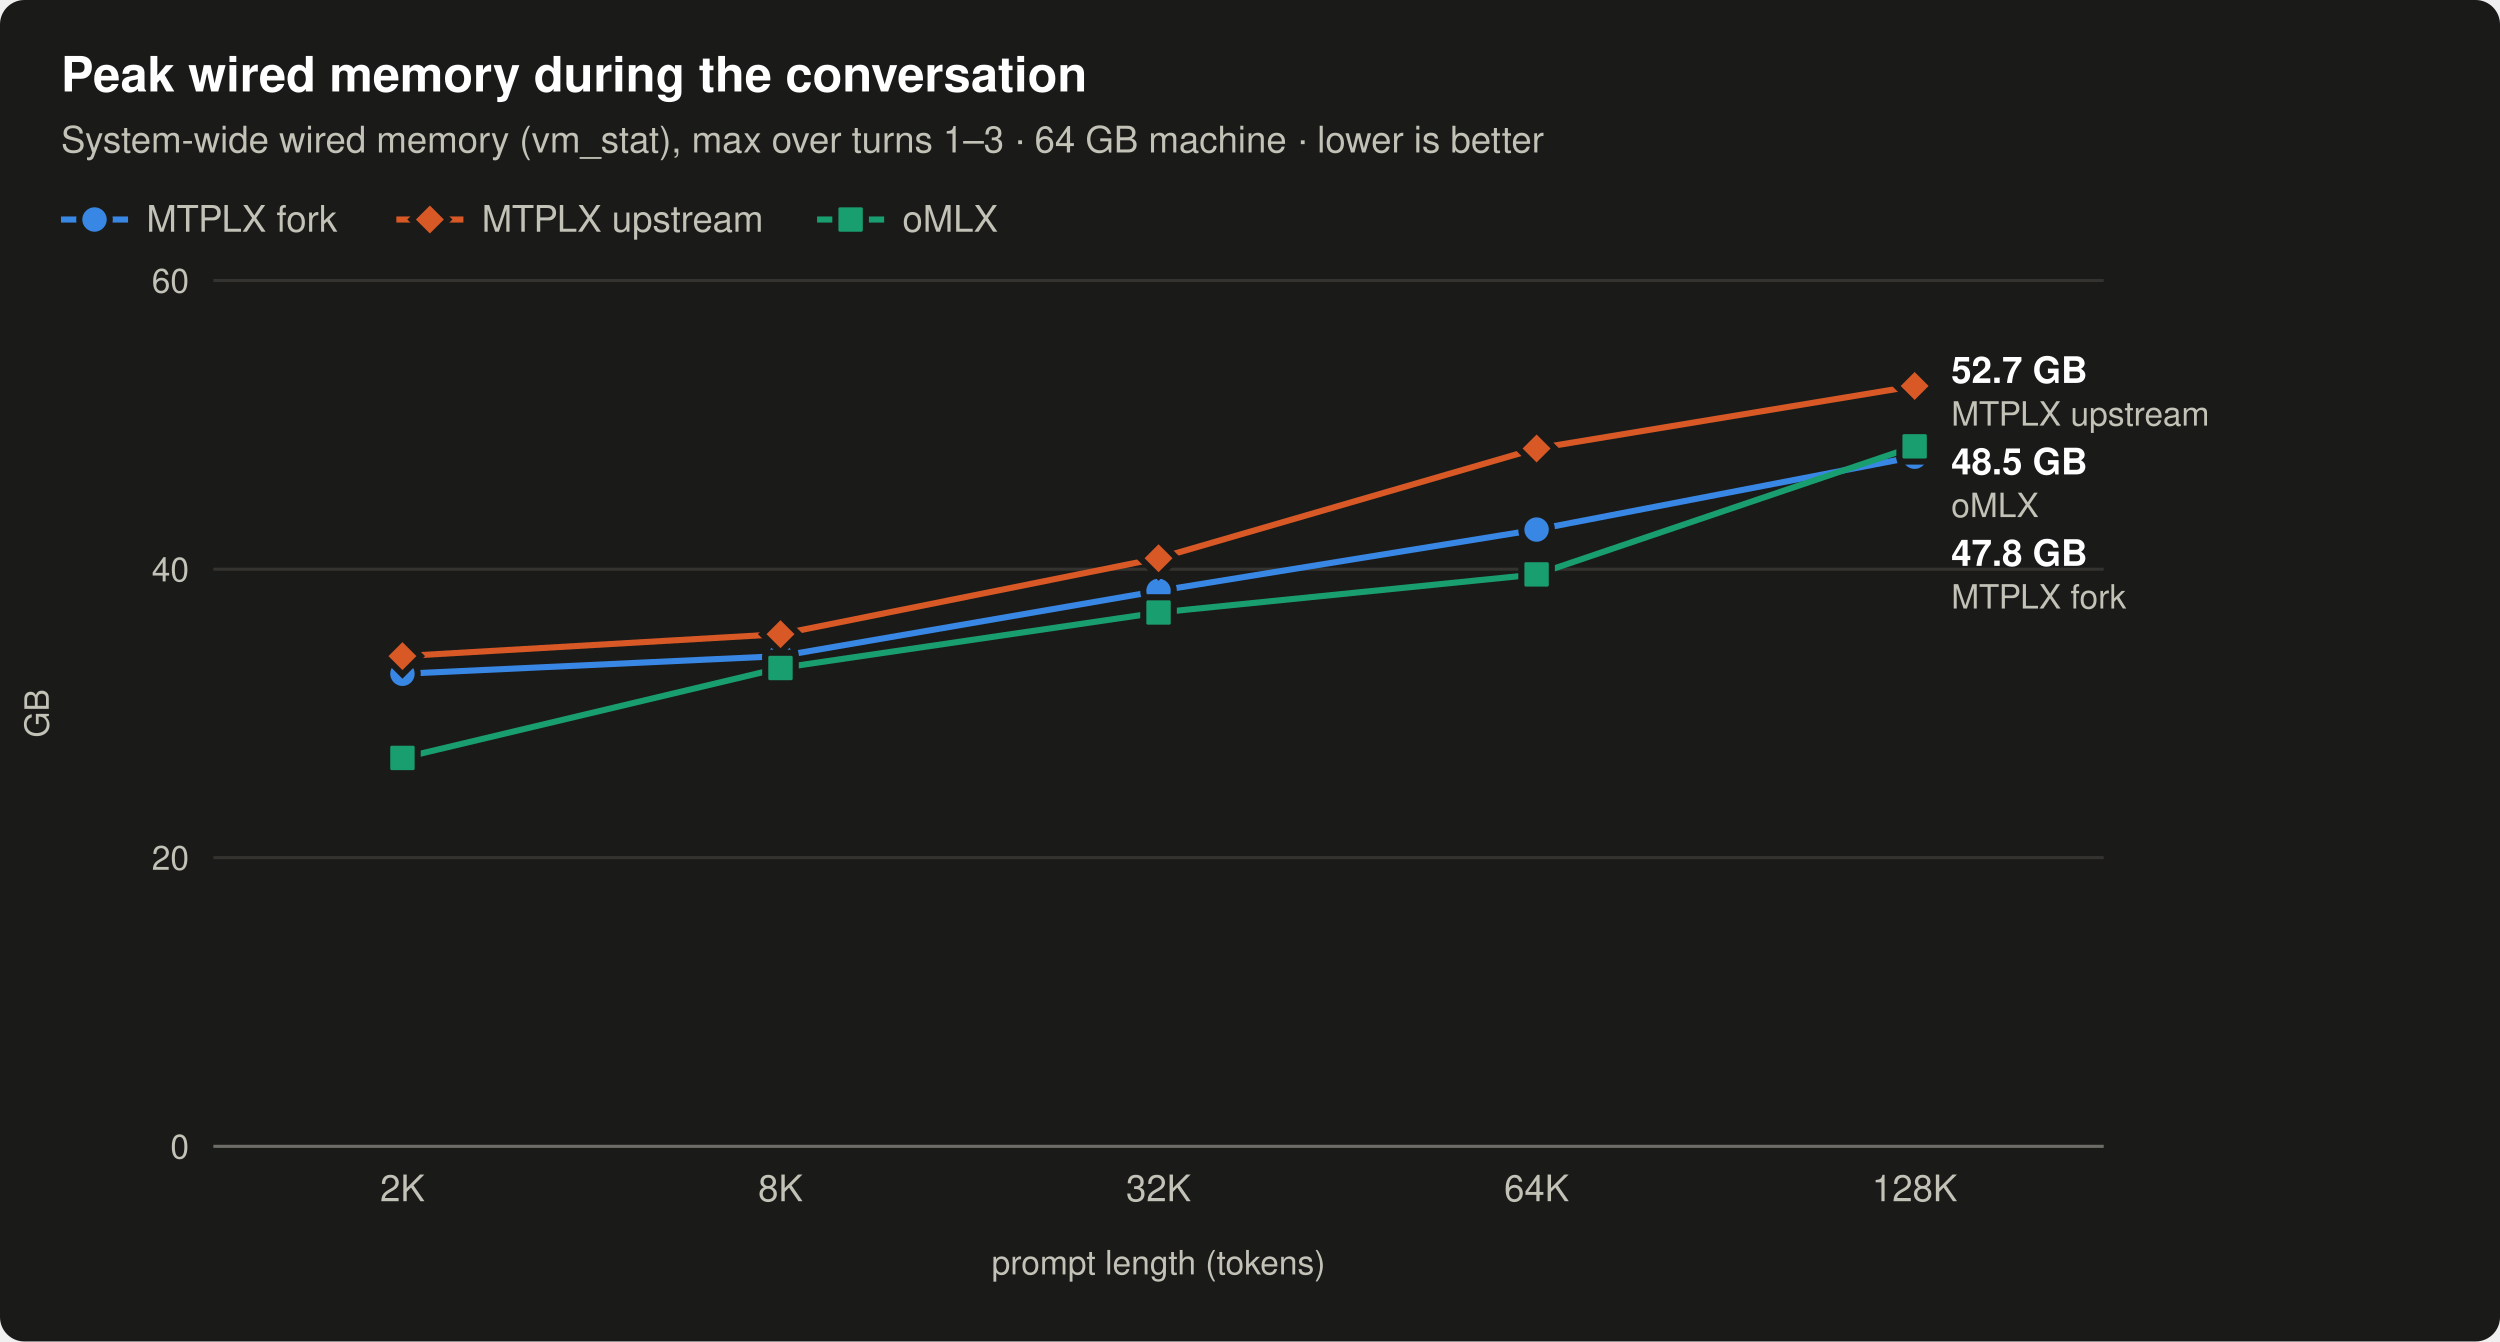
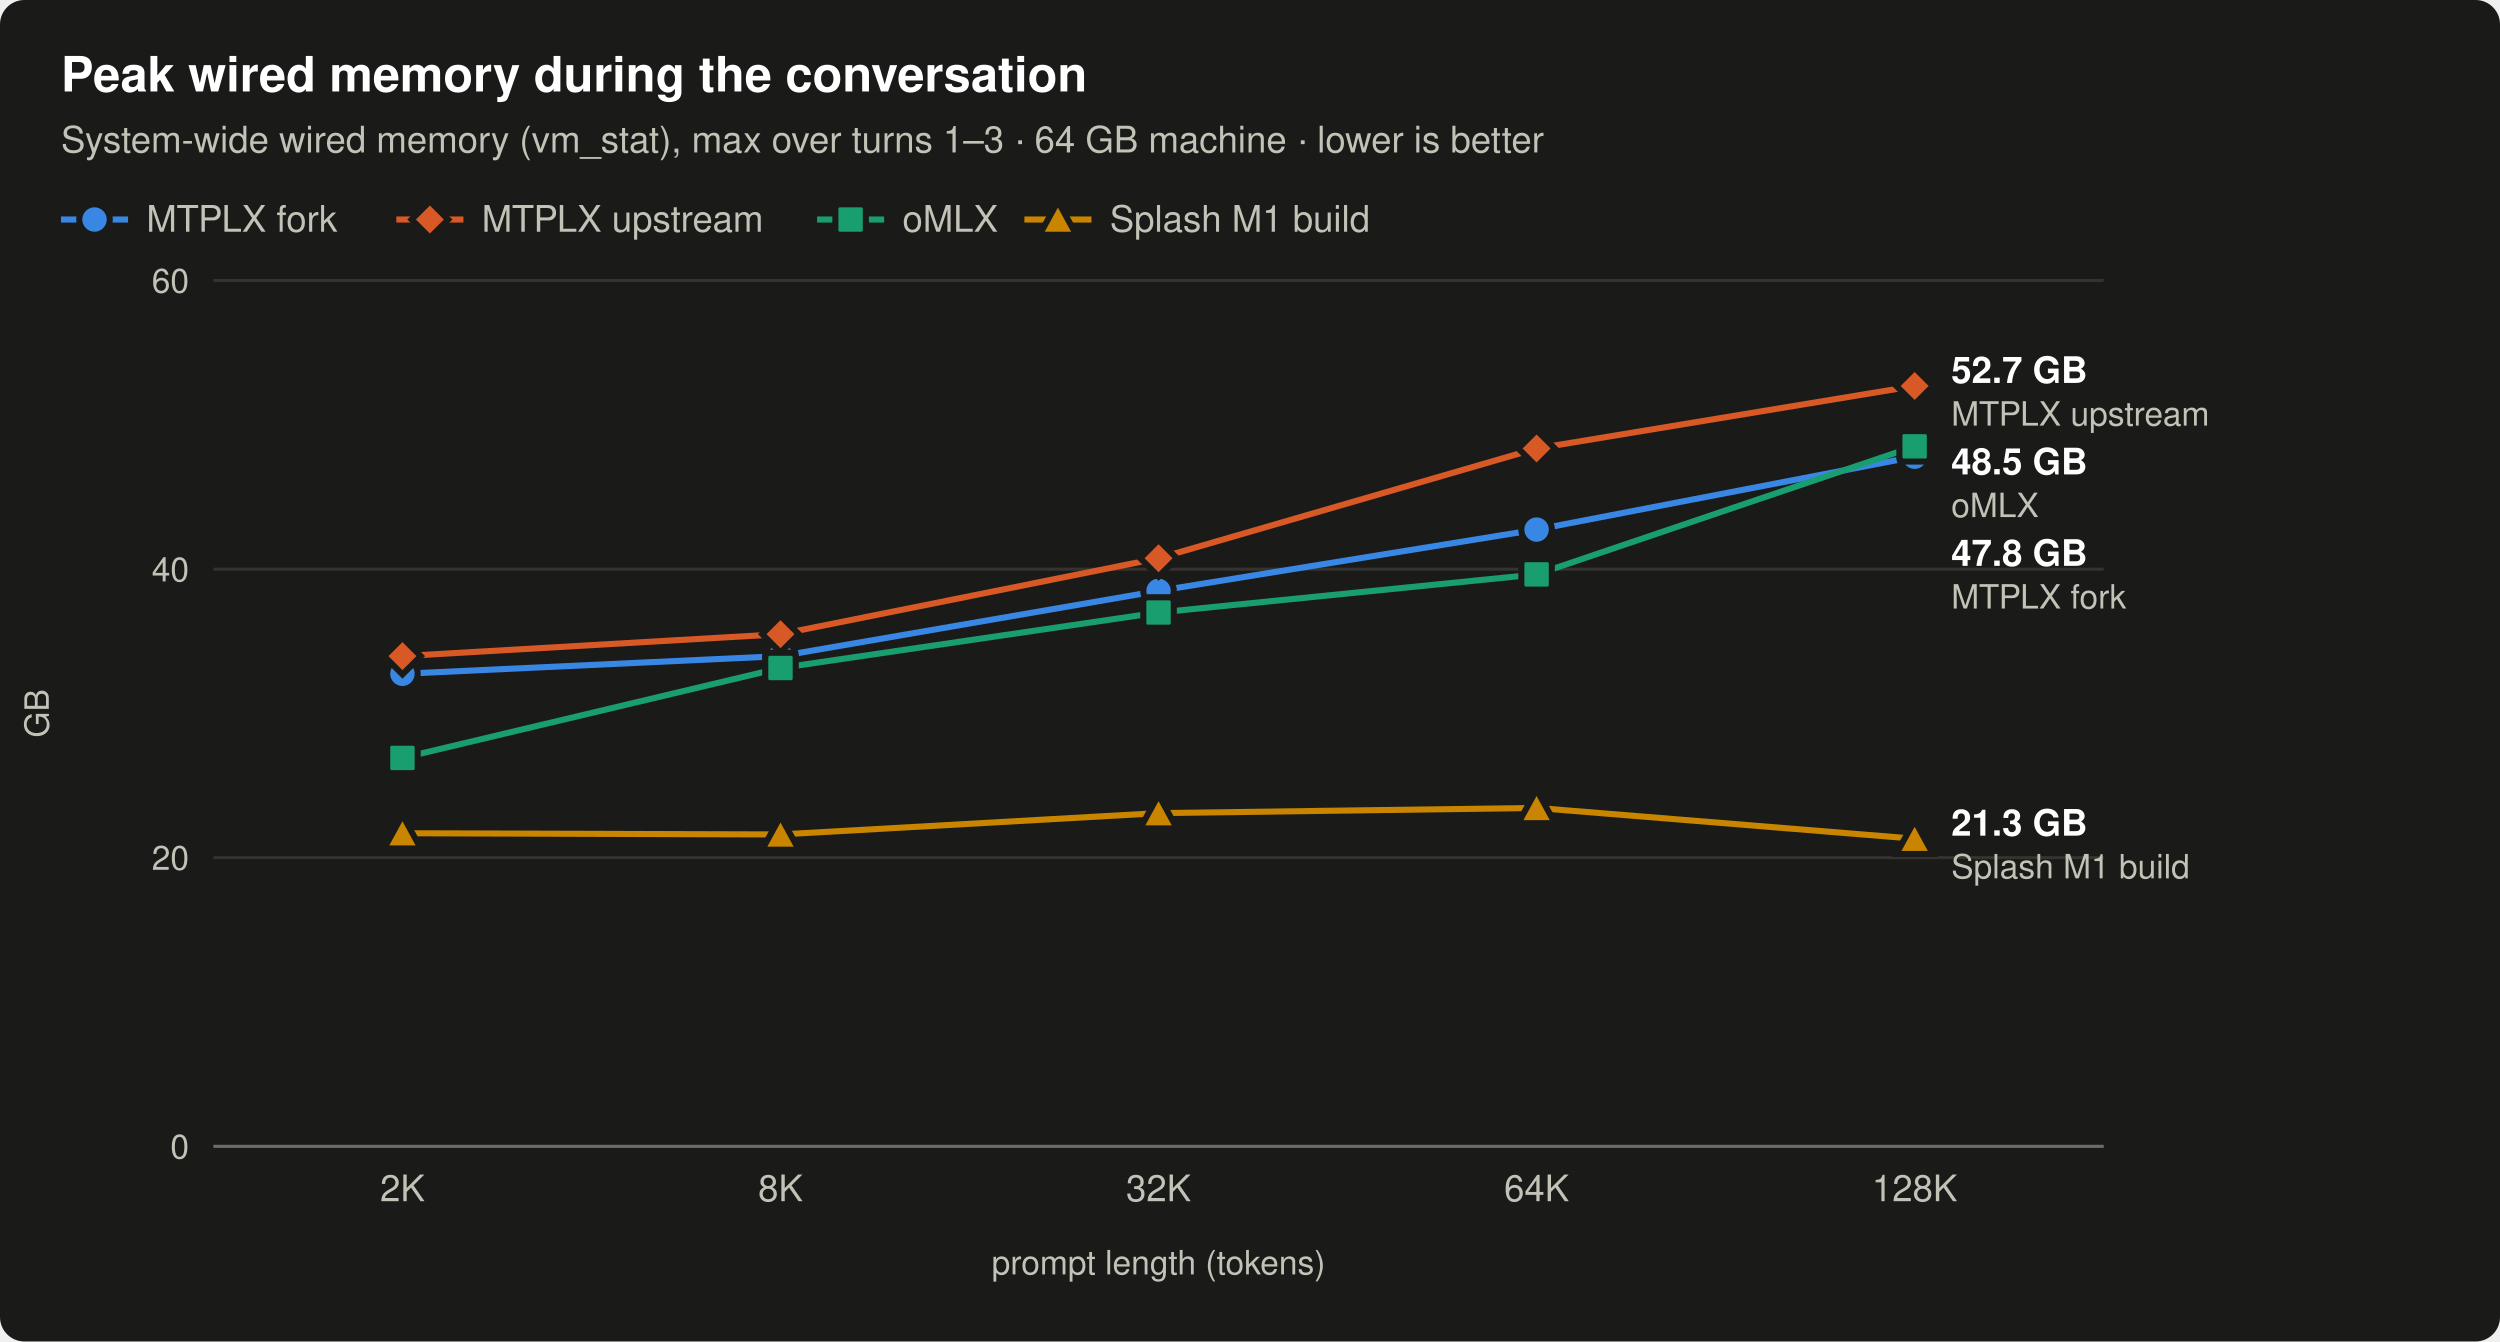
<svg xmlns="http://www.w3.org/2000/svg" viewBox="0 0 820 440" width="820" height="440" role="img" aria-label="Peak wired memory during the conversation" font-family="-apple-system,BlinkMacSystemFont,Segoe UI,Helvetica,Arial,sans-serif">
  <rect width="820" height="440" rx="8" fill="#1a1a19" />
  <text x="20" y="30" fill="#ffffff" font-size="16" font-weight="600">Peak wired memory during the conversation</text>
  <text x="20" y="50" fill="#c3c2b7" font-size="12">System-wide wired memory (vm_stat), max over turns 1–3 · 64 GB machine · lower is better</text>
  <line x1="20" x2="42" y1="72" y2="72" stroke="#3987e5" stroke-width="2" />
  <circle cx="31" cy="72" r="5" fill="#3987e5" stroke="#1a1a19" stroke-width="2" />
  <text x="48" y="76" fill="#c3c2b7" font-size="12">MTPLX fork</text>
  <line x1="130" x2="152" y1="72" y2="72" stroke="#d95926" stroke-width="2" />
  <path d="M141 66L147 72L141 78L135 72Z" fill="#d95926" stroke="#1a1a19" stroke-width="2" />
  <text x="158" y="76" fill="#c3c2b7" font-size="12">MTPLX upstream</text>
  <line x1="268" x2="290" y1="72" y2="72" stroke="#199e70" stroke-width="2" />
  <rect x="274" y="67" width="10" height="10" rx="1.5" fill="#199e70" stroke="#1a1a19" stroke-width="2" />
  <text x="296" y="76" fill="#c3c2b7" font-size="12">oMLX</text>
+   <line x1="336" x2="358" y1="72" y2="72" stroke="#c98500" stroke-width="2" />
+   <path d="M347 66L353 77L341 77Z" fill="#c98500" stroke="#1a1a19" stroke-width="2" />
+   <text x="364" y="76" fill="#c3c2b7" font-size="12">Splash M1 build</text>
  <line x1="70" x2="690" y1="376.0" y2="376.0" stroke="#34332f" />
  <text x="62" y="380.0" fill="#c3c2b7" font-size="11" text-anchor="end">0</text>
  <line x1="70" x2="690" y1="281.3" y2="281.3" stroke="#34332f" />
  <text x="62" y="285.3" fill="#c3c2b7" font-size="11" text-anchor="end">20</text>
  <line x1="70" x2="690" y1="186.7" y2="186.7" stroke="#34332f" />
  <text x="62" y="190.7" fill="#c3c2b7" font-size="11" text-anchor="end">40</text>
  <line x1="70" x2="690" y1="92.0" y2="92.0" stroke="#34332f" />
  <text x="62" y="96.0" fill="#c3c2b7" font-size="11" text-anchor="end">60</text>
  <line x1="70" x2="690" y1="376" y2="376" stroke="#6d6c66" />
  <text x="132.0" y="394" fill="#c3c2b7" font-size="12" text-anchor="middle">2K</text>
  <text x="256.0" y="394" fill="#c3c2b7" font-size="12" text-anchor="middle">8K</text>
  <text x="380.0" y="394" fill="#c3c2b7" font-size="12" text-anchor="middle">32K</text>
  <text x="504.0" y="394" fill="#c3c2b7" font-size="12" text-anchor="middle">64K</text>
  <text x="628.0" y="394" fill="#c3c2b7" font-size="12" text-anchor="middle">128K</text>
  <text x="380.0" y="418" fill="#c3c2b7" font-size="11" text-anchor="middle">prompt length (tokens)</text>
  <text x="16" y="234.0" fill="#c3c2b7" font-size="11" text-anchor="middle" transform="rotate(-90 16 234.0)">GB</text>
  <polyline points="132.0,221.0 256.0,215.2 380.0,193.8 504.0,173.7 628.0,149.8" fill="none" stroke="#3987e5" stroke-width="2" stroke-linejoin="round" />
  <circle cx="132.0" cy="221.0" r="5" fill="#3987e5" stroke="#1a1a19" stroke-width="2" />
  <circle cx="256.0" cy="215.2" r="5" fill="#3987e5" stroke="#1a1a19" stroke-width="2" />
  <circle cx="380.0" cy="193.8" r="5" fill="#3987e5" stroke="#1a1a19" stroke-width="2" />
  <circle cx="504.0" cy="173.7" r="5" fill="#3987e5" stroke="#1a1a19" stroke-width="2" />
  <circle cx="628.0" cy="149.8" r="5" fill="#3987e5" stroke="#1a1a19" stroke-width="2" />
  <polyline points="132.0,215.2 256.0,208.0 380.0,183.1 504.0,147.1 628.0,126.6" fill="none" stroke="#d95926" stroke-width="2" stroke-linejoin="round" />
  <path d="M132.0 209.2L138.0 215.2L132.0 221.2L126.0 215.2Z" fill="#d95926" stroke="#1a1a19" stroke-width="2" />
  <path d="M256.0 202.0L262.0 208.0L256.0 214.0L250.0 208.0Z" fill="#d95926" stroke="#1a1a19" stroke-width="2" />
  <path d="M380.0 177.1L386.0 183.1L380.0 189.1L374.0 183.1Z" fill="#d95926" stroke="#1a1a19" stroke-width="2" />
  <path d="M504.0 141.1L510.0 147.1L504.0 153.1L498.0 147.1Z" fill="#d95926" stroke="#1a1a19" stroke-width="2" />
  <path d="M628.0 120.6L634.0 126.6L628.0 132.6L622.0 126.6Z" fill="#d95926" stroke="#1a1a19" stroke-width="2" />
  <polyline points="132.0,248.6 256.0,219.1 380.0,200.9 504.0,188.4 628.0,146.4" fill="none" stroke="#199e70" stroke-width="2" stroke-linejoin="round" />
  <rect x="127.0" y="243.6" width="10" height="10" rx="1.5" fill="#199e70" stroke="#1a1a19" stroke-width="2" />
  <rect x="251.0" y="214.1" width="10" height="10" rx="1.5" fill="#199e70" stroke="#1a1a19" stroke-width="2" />
  <rect x="375.0" y="195.9" width="10" height="10" rx="1.5" fill="#199e70" stroke="#1a1a19" stroke-width="2" />
  <rect x="499.0" y="183.4" width="10" height="10" rx="1.5" fill="#199e70" stroke="#1a1a19" stroke-width="2" />
  <rect x="623.0" y="141.4" width="10" height="10" rx="1.5" fill="#199e70" stroke="#1a1a19" stroke-width="2" />
+   <polyline points="132.0,273.3 256.0,273.7 380.0,266.7 504.0,265.0 628.0,275.1" fill="none" stroke="#c98500" stroke-width="2" stroke-linejoin="round" />
+   <path d="M132.0 267.3L138.0 278.3L126.0 278.3Z" fill="#c98500" stroke="#1a1a19" stroke-width="2" />
+   <path d="M256.0 267.7L262.0 278.7L250.0 278.7Z" fill="#c98500" stroke="#1a1a19" stroke-width="2" />
+   <path d="M380.0 260.7L386.0 271.7L374.0 271.7Z" fill="#c98500" stroke="#1a1a19" stroke-width="2" />
+   <path d="M504.0 259.0L510.0 270.0L498.0 270.0Z" fill="#c98500" stroke="#1a1a19" stroke-width="2" />
+   <path d="M628.0 269.1L634.0 280.1L622.0 280.1Z" fill="#c98500" stroke="#1a1a19" stroke-width="2" />
  <text x="640.0" y="125.6" fill="#ffffff" font-size="12" font-weight="600">52.7 GB</text>
  <text x="640.0" y="139.6" fill="#c3c2b7" font-size="11">MTPLX upstream</text>
  <text x="640.0" y="155.6" fill="#ffffff" font-size="12" font-weight="600">48.5 GB</text>
  <text x="640.0" y="169.6" fill="#c3c2b7" font-size="11">oMLX</text>
  <text x="640.0" y="185.6" fill="#ffffff" font-size="12" font-weight="600">47.8 GB</text>
  <text x="640.0" y="199.6" fill="#c3c2b7" font-size="11">MTPLX fork</text>
+   <text x="640.0" y="274.1" fill="#ffffff" font-size="12" font-weight="600">21.3 GB</text>
+   <text x="640.0" y="288.1" fill="#c3c2b7" font-size="11">Splash M1 build</text>
</svg>
